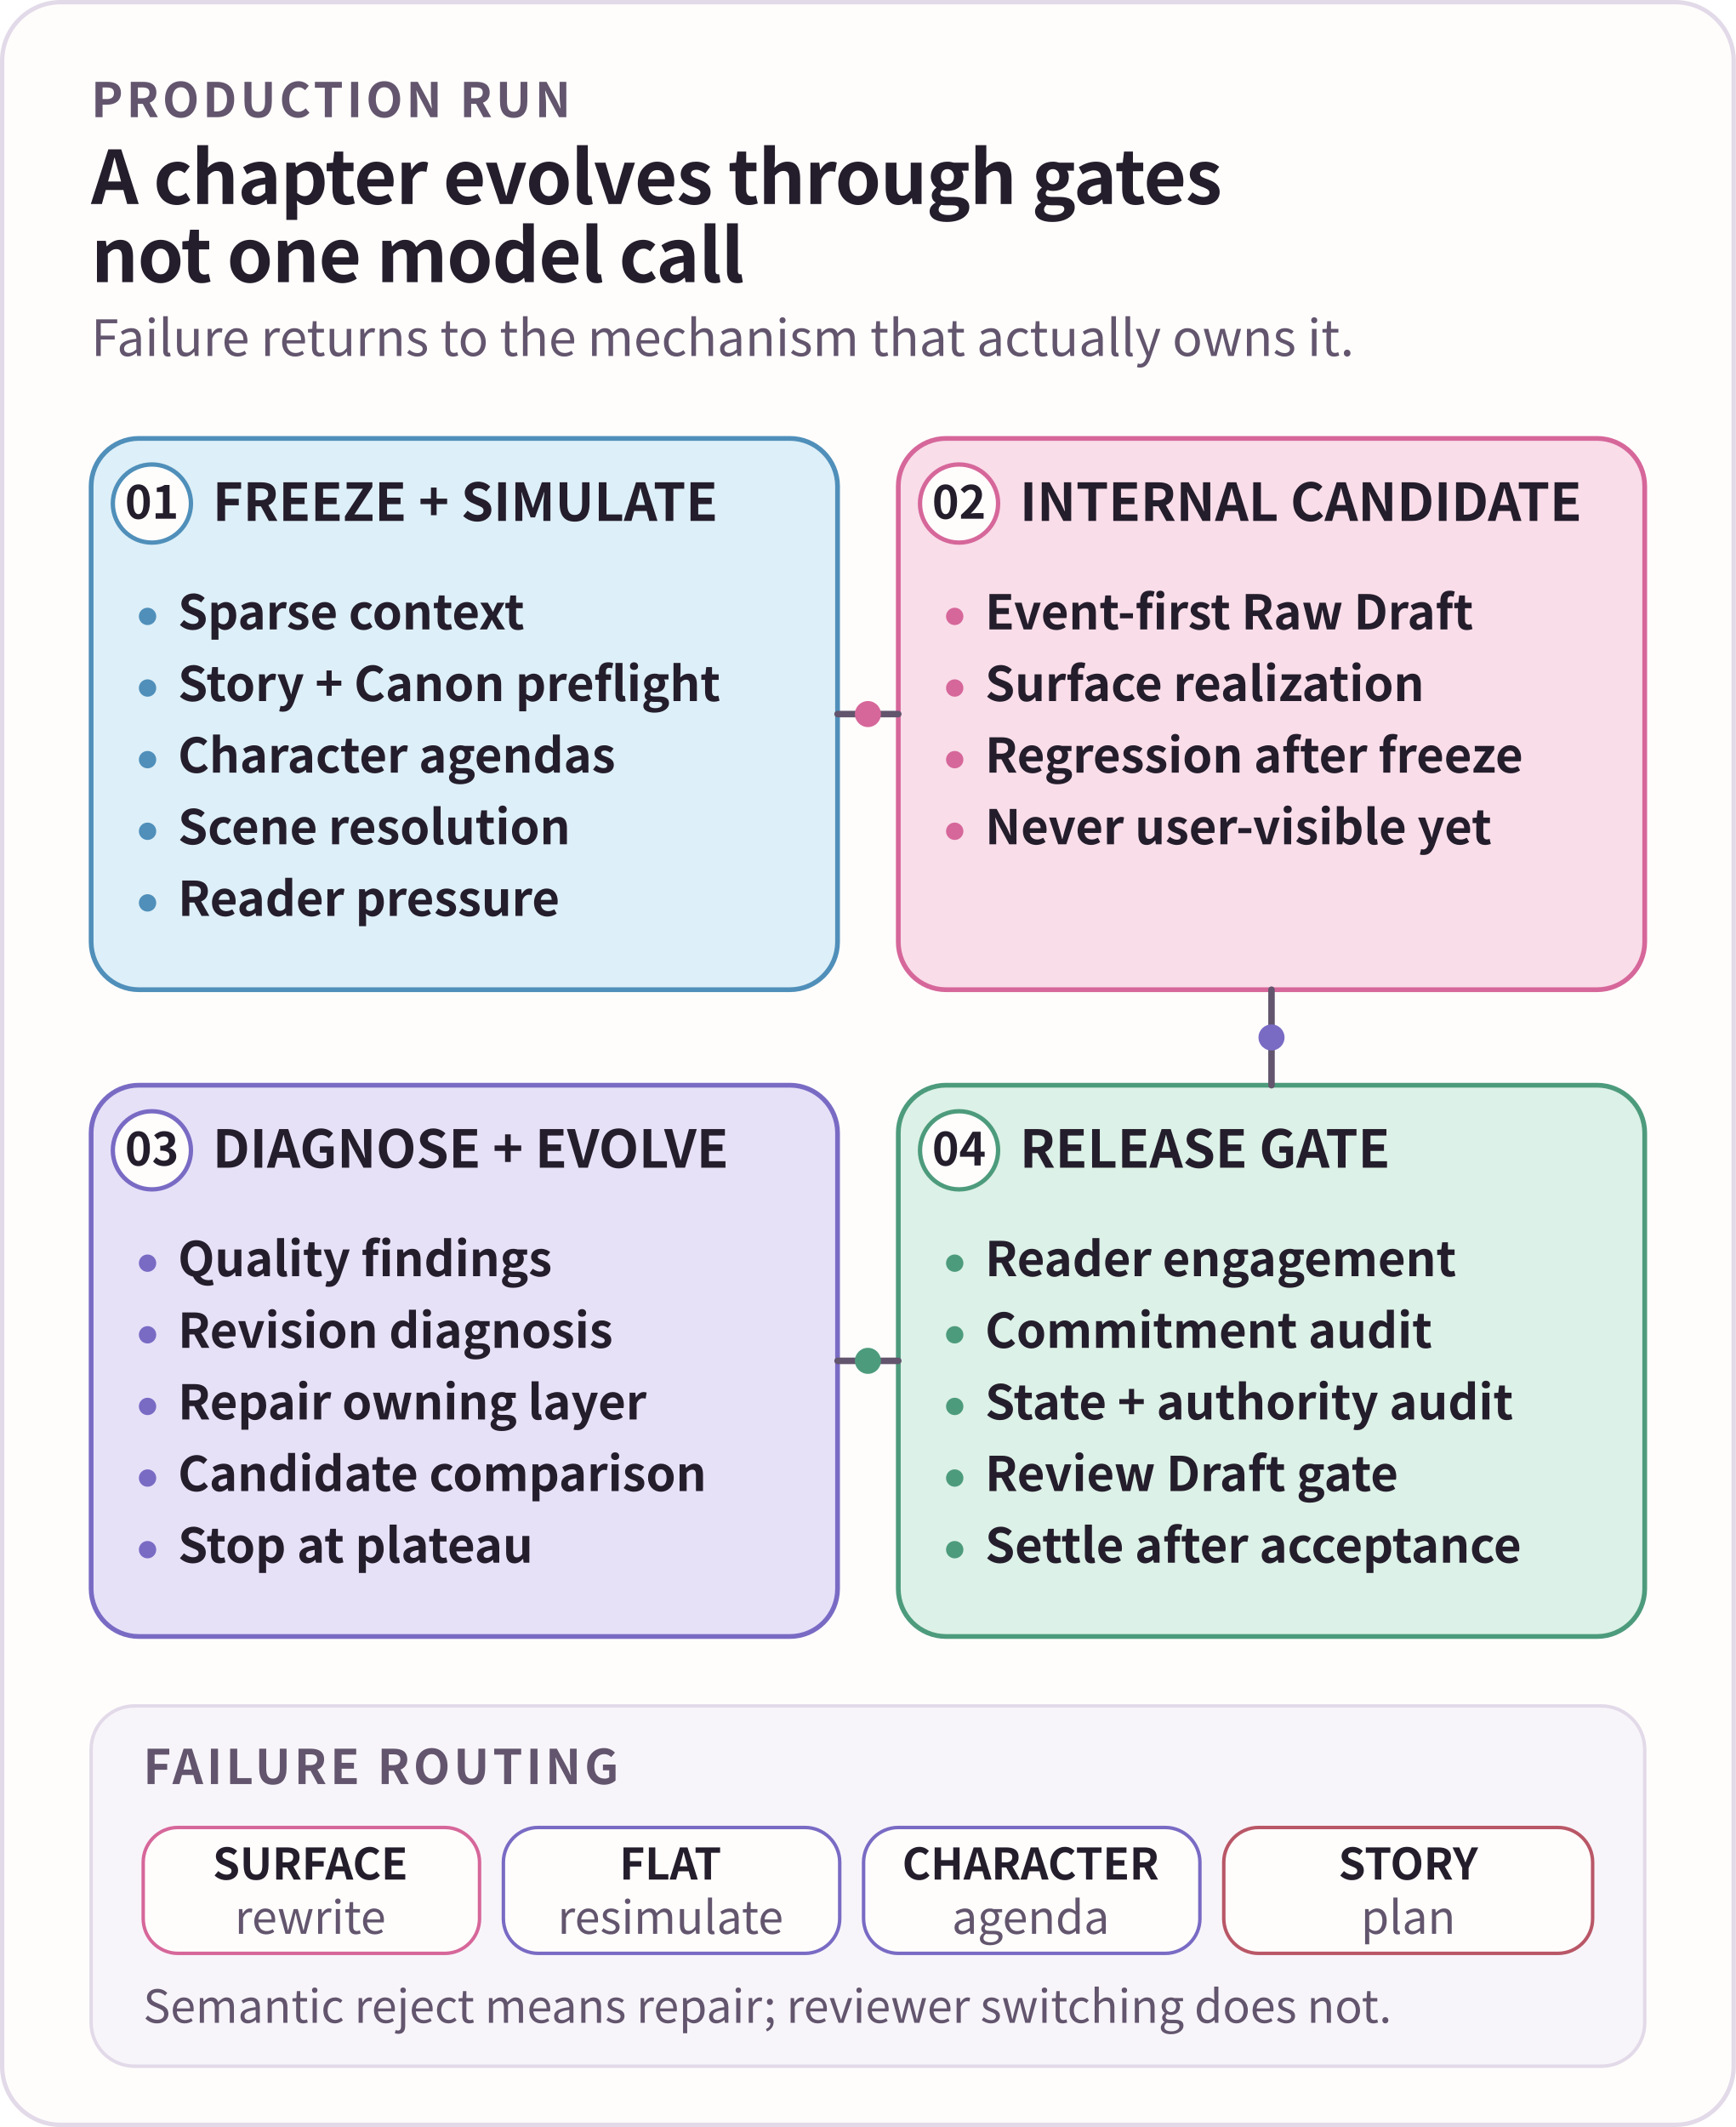
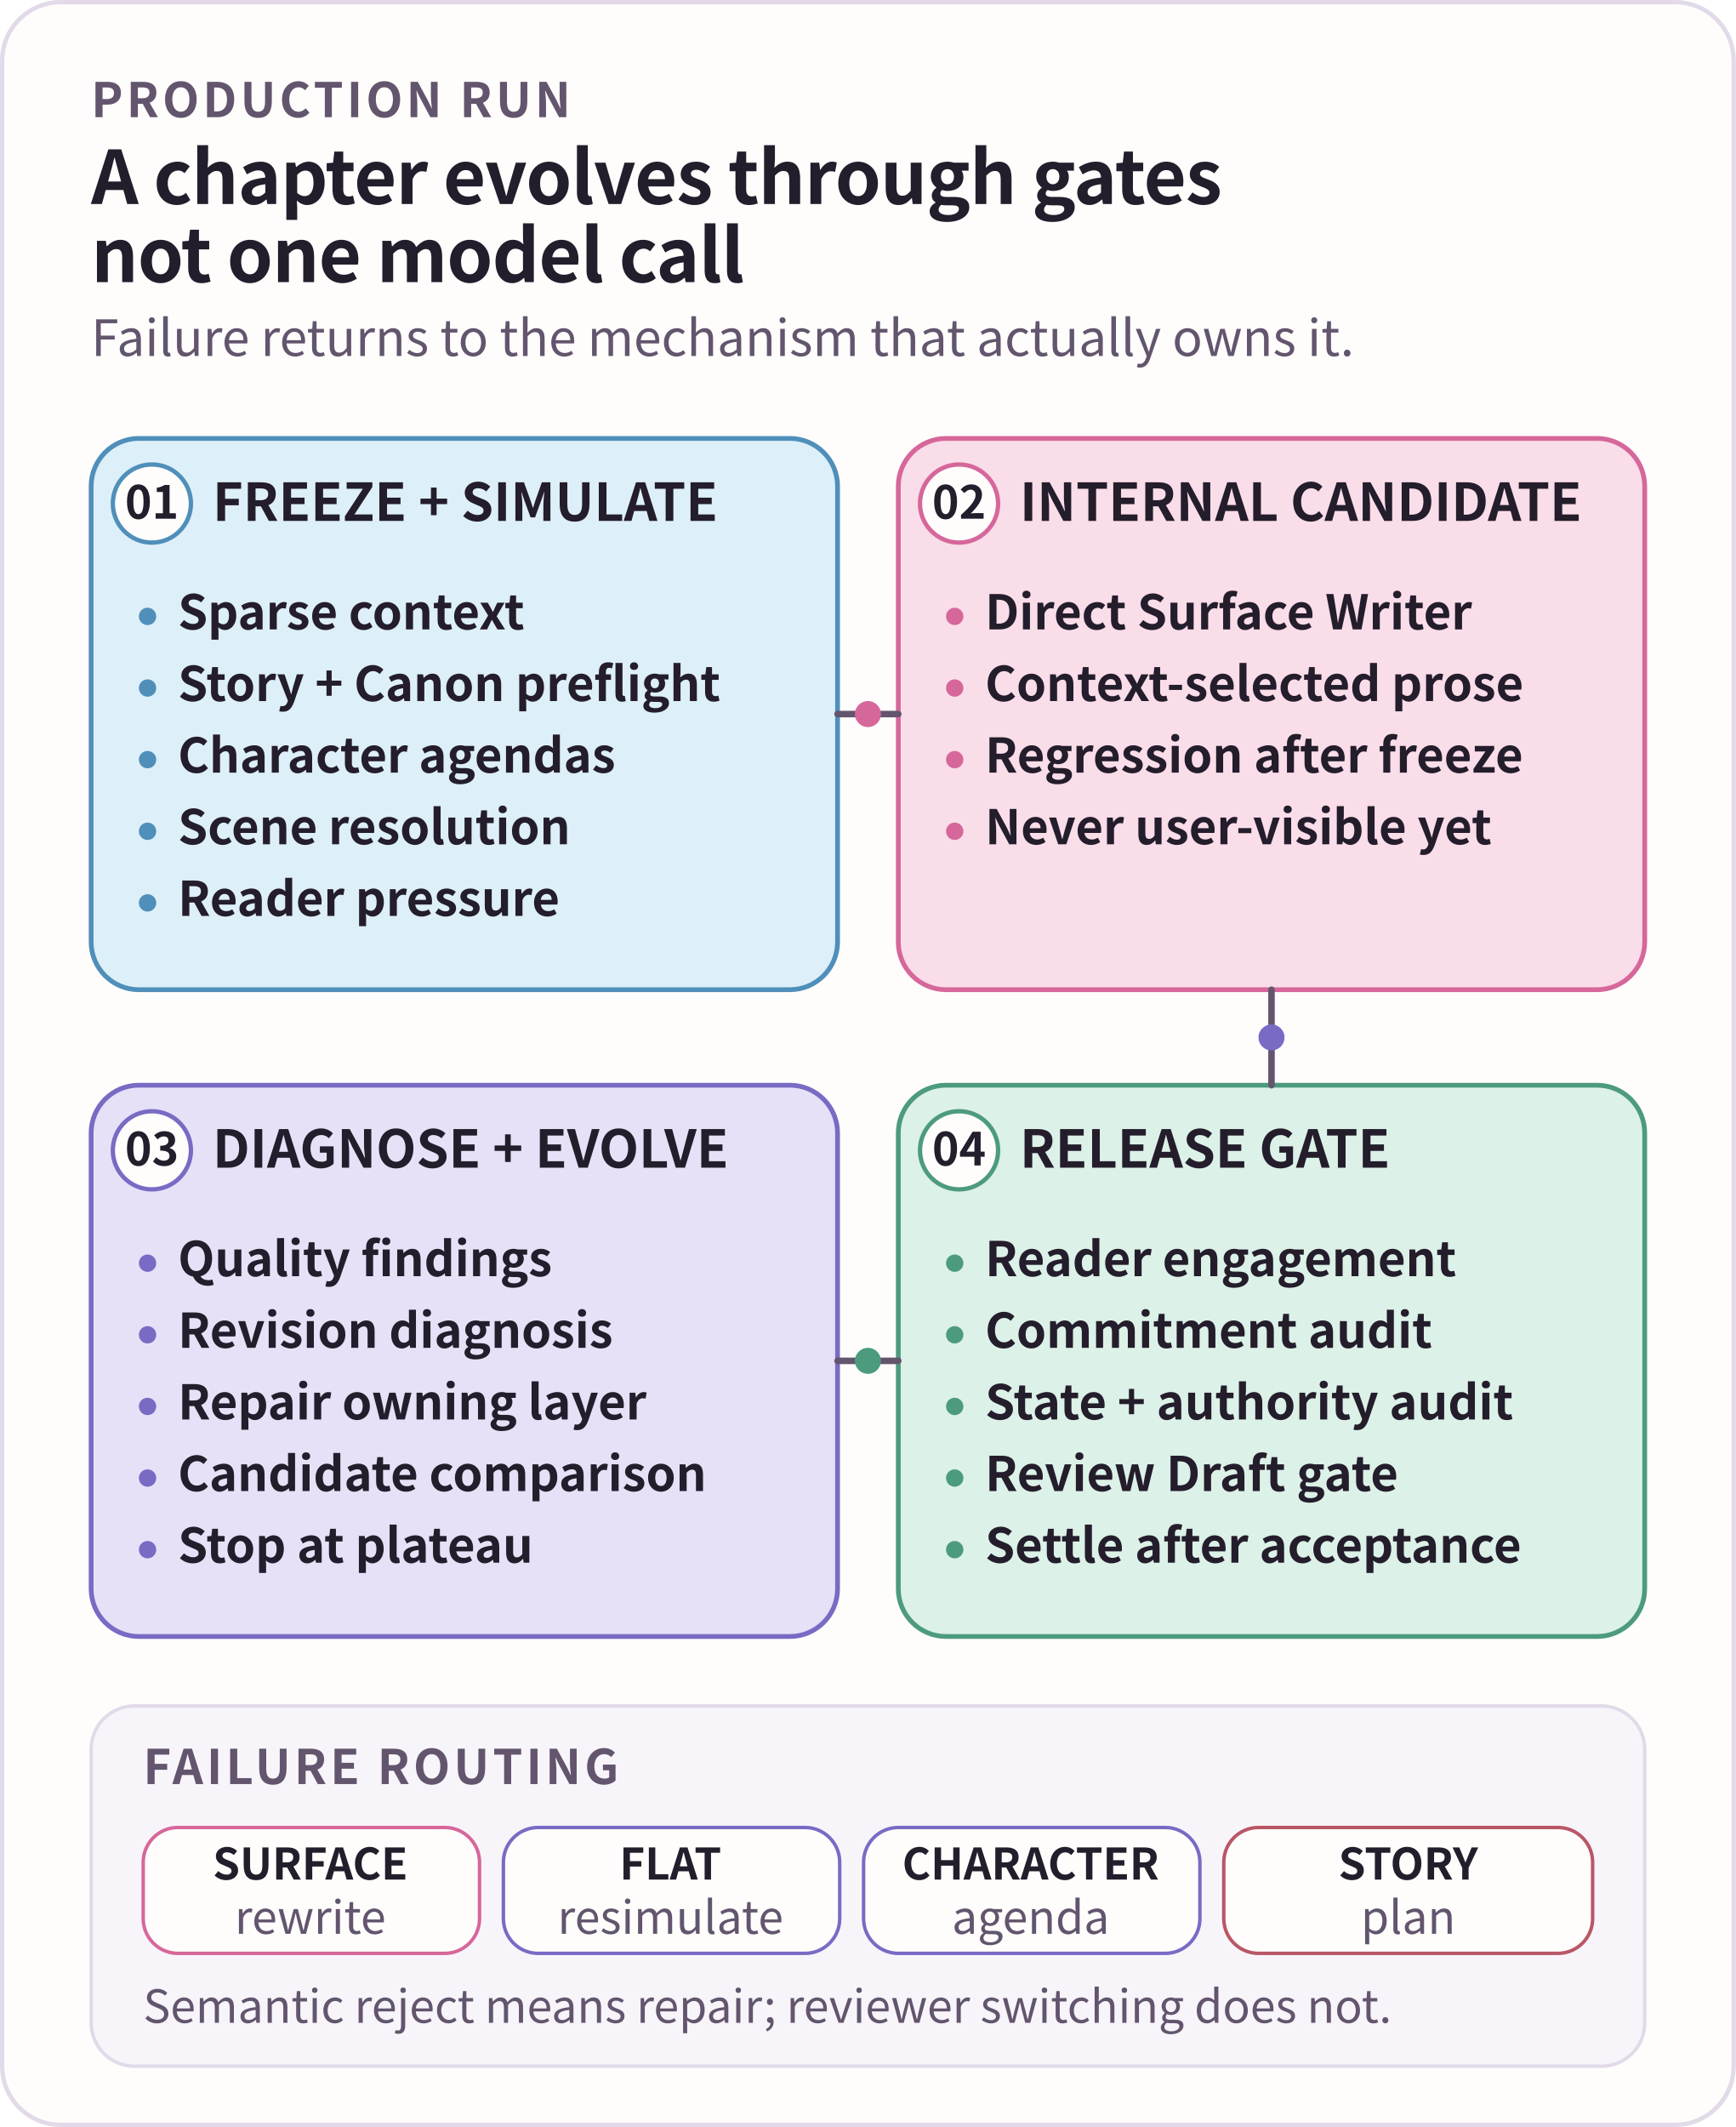
<svg xmlns="http://www.w3.org/2000/svg" viewBox="0 0 800 980" role="img" data-doc-tier="A">
  <style>
text{font-family:"Noto Sans CJK SC","Noto Sans",-apple-system,BlinkMacSystemFont,"Segoe UI",Arial,sans-serif;fill:#241D2B}
.eyebrow{font-size:22px;font-weight:800;letter-spacing:1.6px;fill:#62556D}
.title{font-size:34px;font-weight:850;letter-spacing:-.4px}
.subtitle{font-size:23px;font-weight:500;fill:#62556D}
.section{font-size:24px;font-weight:850}
.lead{font-size:22px;font-weight:750}
.body{font-size:22px;font-weight:650}
.small{font-size:21px;font-weight:500;fill:#62556D}
.pill{font-size:20px;font-weight:800}
.num{font-size:21px;font-weight:850}
</style>
  <rect width="800" height="980" rx="28" fill="#FFFDFC" />
  <rect x="1" y="1" width="798" height="978" rx="27" fill="none" stroke="#E2DAE8" stroke-width="2" />
  <text x="42" y="54" class="eyebrow" text-anchor="start">PRODUCTION RUN</text>
  <text x="42" y="94" class="title" text-anchor="start" data-max-width="720">A chapter evolves through gates</text>
  <text x="42" y="130" class="title" text-anchor="start">not one model call</text>
  <text x="42" y="164" class="subtitle" text-anchor="start" data-max-width="720">Failure returns to the mechanism that actually owns it.</text>
  <rect x="42" y="202" width="344" height="254" rx="22" fill="#DDEFF8" stroke="#4F8FBA" stroke-width="2.2" />
  <circle cx="70" cy="232" r="18" fill="#FFFDFC" stroke="#4F8FBA" stroke-width="2" />
  <text x="70" y="239" class="num" text-anchor="middle">01</text>
  <text x="98" y="240" class="section" text-anchor="start">FREEZE + SIMULATE</text>
  <circle cx="68" cy="284" r="4" fill="#4F8FBA" />
  <text x="82" y="290" class="body">Sparse context</text>
  <circle cx="68" cy="317" r="4" fill="#4F8FBA" />
  <text x="82" y="323" class="body">Story + Canon preflight</text>
  <circle cx="68" cy="350" r="4" fill="#4F8FBA" />
  <text x="82" y="356" class="body">Character agendas</text>
  <circle cx="68" cy="383" r="4" fill="#4F8FBA" />
  <text x="82" y="389" class="body">Scene resolution</text>
  <circle cx="68" cy="416" r="4" fill="#4F8FBA" />
  <text x="82" y="422" class="body">Reader pressure</text>
  <rect x="414" y="202" width="344" height="254" rx="22" fill="#F9DDE9" stroke="#D6679A" stroke-width="2.2" />
  <circle cx="442" cy="232" r="18" fill="#FFFDFC" stroke="#D6679A" stroke-width="2" />
  <text x="442" y="239" class="num" text-anchor="middle">02</text>
  <text x="470" y="240" class="section">INTERNAL CANDIDATE</text>
  <circle cx="440" cy="284" r="4" fill="#D6679A" />
-   <text x="454" y="290" class="body">Event-first Raw Draft</text>
+   <text x="454" y="290" class="body">Direct Surface Writer</text>
  <circle cx="440" cy="317" r="4" fill="#D6679A" />
-   <text x="454" y="323" class="body">Surface realization</text>
+   <text x="454" y="323" class="body" data-max-width="280">Context-selected prose</text>
  <circle cx="440" cy="350" r="4" fill="#D6679A" />
  <text x="454" y="356" class="body">Regression after freeze</text>
  <circle cx="440" cy="383" r="4" fill="#D6679A" />
  <text x="454" y="389" class="body">Never user-visible yet</text>
  <rect x="42" y="500" width="344" height="254" rx="22" fill="#E7E1F8" stroke="#796BC4" stroke-width="2.2" />
  <circle cx="70" cy="530" r="18" fill="#FFFDFC" stroke="#796BC4" stroke-width="2" />
  <text x="70" y="537" class="num" text-anchor="middle">03</text>
  <text x="98" y="538" class="section">DIAGNOSE + EVOLVE</text>
  <circle cx="68" cy="582" r="4" fill="#796BC4" />
  <text x="82" y="588" class="body">Quality findings</text>
  <circle cx="68" cy="615" r="4" fill="#796BC4" />
  <text x="82" y="621" class="body">Revision diagnosis</text>
  <circle cx="68" cy="648" r="4" fill="#796BC4" />
  <text x="82" y="654" class="body">Repair owning layer</text>
  <circle cx="68" cy="681" r="4" fill="#796BC4" />
  <text x="82" y="687" class="body">Candidate comparison</text>
  <circle cx="68" cy="714" r="4" fill="#796BC4" />
  <text x="82" y="720" class="body">Stop at plateau</text>
  <rect x="414" y="500" width="344" height="254" rx="22" fill="#DCF1E7" stroke="#4D9B7D" stroke-width="2.2" />
  <circle cx="442" cy="530" r="18" fill="#FFFDFC" stroke="#4D9B7D" stroke-width="2" />
  <text x="442" y="537" class="num" text-anchor="middle">04</text>
  <text x="470" y="538" class="section">RELEASE GATE</text>
  <circle cx="440" cy="582" r="4" fill="#4D9B7D" />
  <text x="454" y="588" class="body">Reader engagement</text>
  <circle cx="440" cy="615" r="4" fill="#4D9B7D" />
  <text x="454" y="621" class="body">Commitment audit</text>
  <circle cx="440" cy="648" r="4" fill="#4D9B7D" />
  <text x="454" y="654" class="body">State + authority audit</text>
  <circle cx="440" cy="681" r="4" fill="#4D9B7D" />
  <text x="454" y="687" class="body">Review Draft gate</text>
  <circle cx="440" cy="714" r="4" fill="#4D9B7D" />
  <text x="454" y="720" class="body">Settle after acceptance</text>
  <line x1="386" y1="329" x2="414" y2="329" stroke="#62556D" stroke-width="3" stroke-linecap="round" />
  <line x1="586" y1="456" x2="586" y2="500" stroke="#62556D" stroke-width="3" stroke-linecap="round" />
  <line x1="386" y1="627" x2="414" y2="627" stroke="#62556D" stroke-width="3" stroke-linecap="round" />
  <circle cx="400" cy="329" r="6" fill="#D6679A" />
  <circle cx="586" cy="478" r="6" fill="#796BC4" />
  <circle cx="400" cy="627" r="6" fill="#4D9B7D" />
  <rect x="42" y="786" width="716" height="166" rx="20" fill="#F8F5FA" stroke="#E2DAE8" stroke-width="1.6" />
  <text x="66" y="822" class="eyebrow">FAILURE ROUTING</text>
  <rect x="66" y="842" width="155" height="58" rx="16" fill="#FFFDFC" stroke="#D6679A" stroke-width="1.6" />
  <rect x="232" y="842" width="155" height="58" rx="16" fill="#FFFDFC" stroke="#796BC4" stroke-width="1.6" />
  <rect x="398" y="842" width="155" height="58" rx="16" fill="#FFFDFC" stroke="#796BC4" stroke-width="1.6" />
  <rect x="564" y="842" width="170" height="58" rx="16" fill="#FFFDFC" stroke="#B95767" stroke-width="1.6" />
  <text x="143" y="866" class="pill" text-anchor="middle">SURFACE</text>
  <text x="143" y="891" class="small" text-anchor="middle">rewrite</text>
  <text x="309" y="866" class="pill" text-anchor="middle">FLAT</text>
  <text x="309" y="891" class="small" text-anchor="middle">resimulate</text>
  <text x="475" y="866" class="pill" text-anchor="middle">CHARACTER</text>
  <text x="475" y="891" class="small" text-anchor="middle">agenda</text>
  <text x="649" y="866" class="pill" text-anchor="middle">STORY</text>
  <text x="649" y="891" class="small" text-anchor="middle">plan</text>
  <text x="66" y="932" class="small" data-max-width="650">Semantic reject means repair; reviewer switching does not.</text>
</svg>
